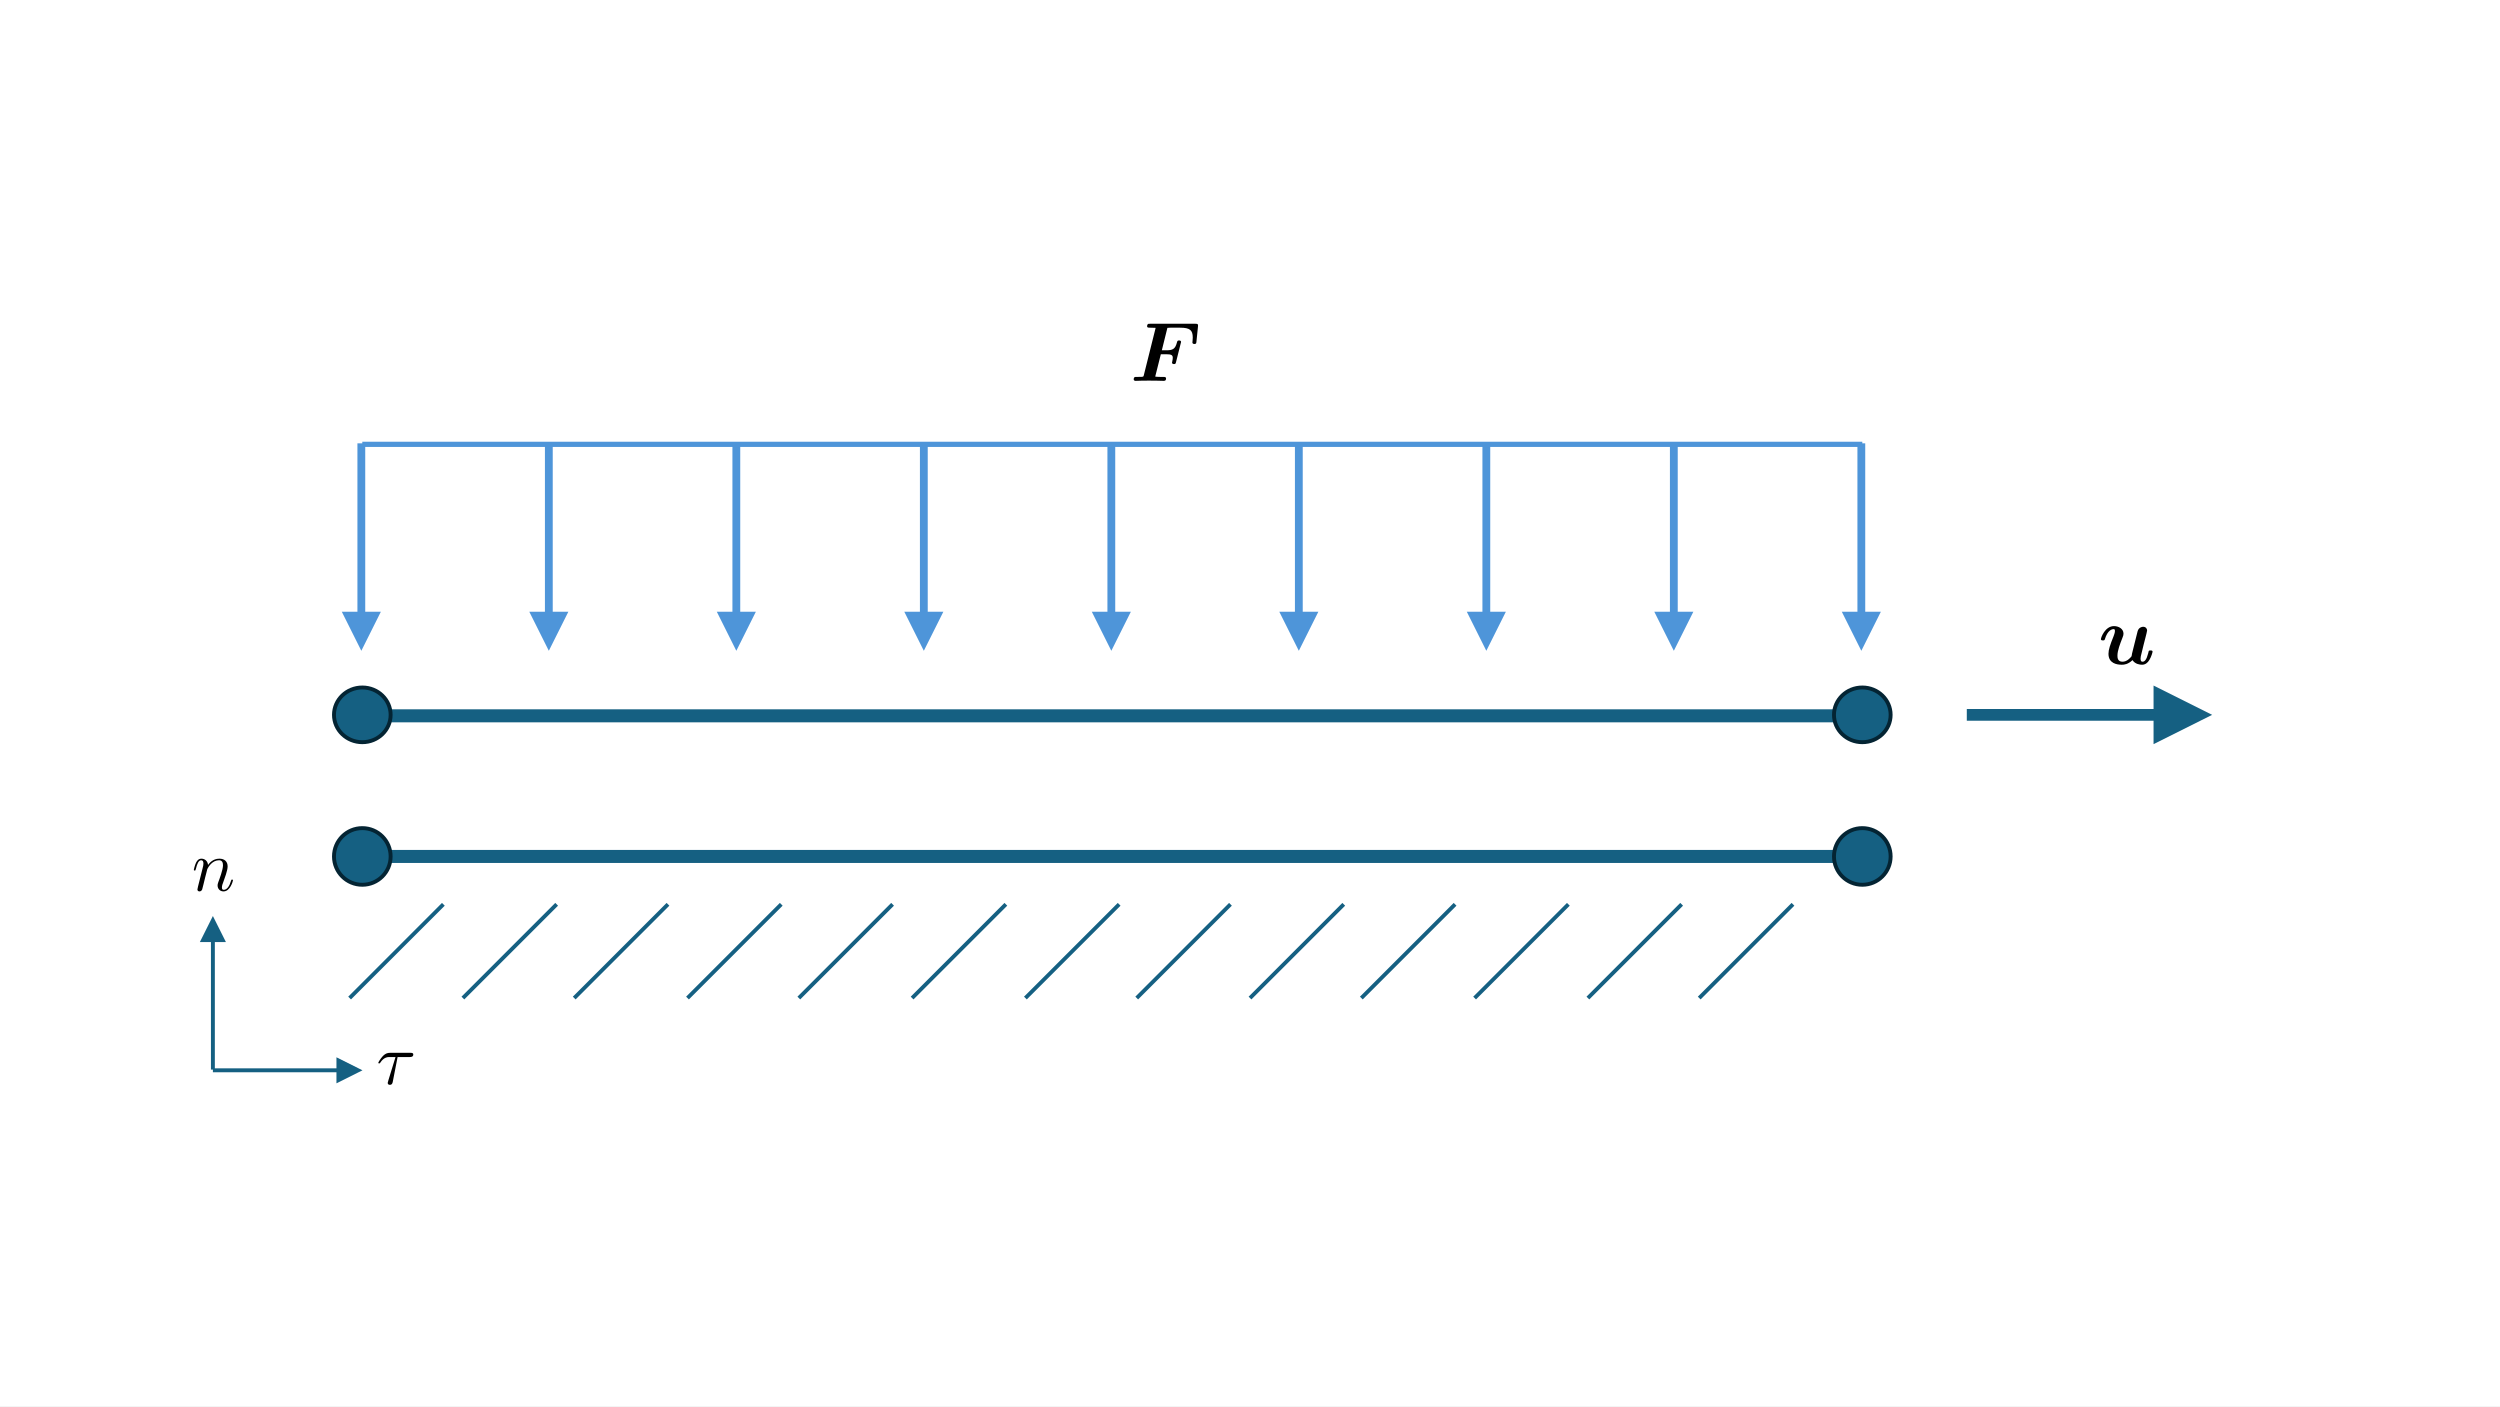
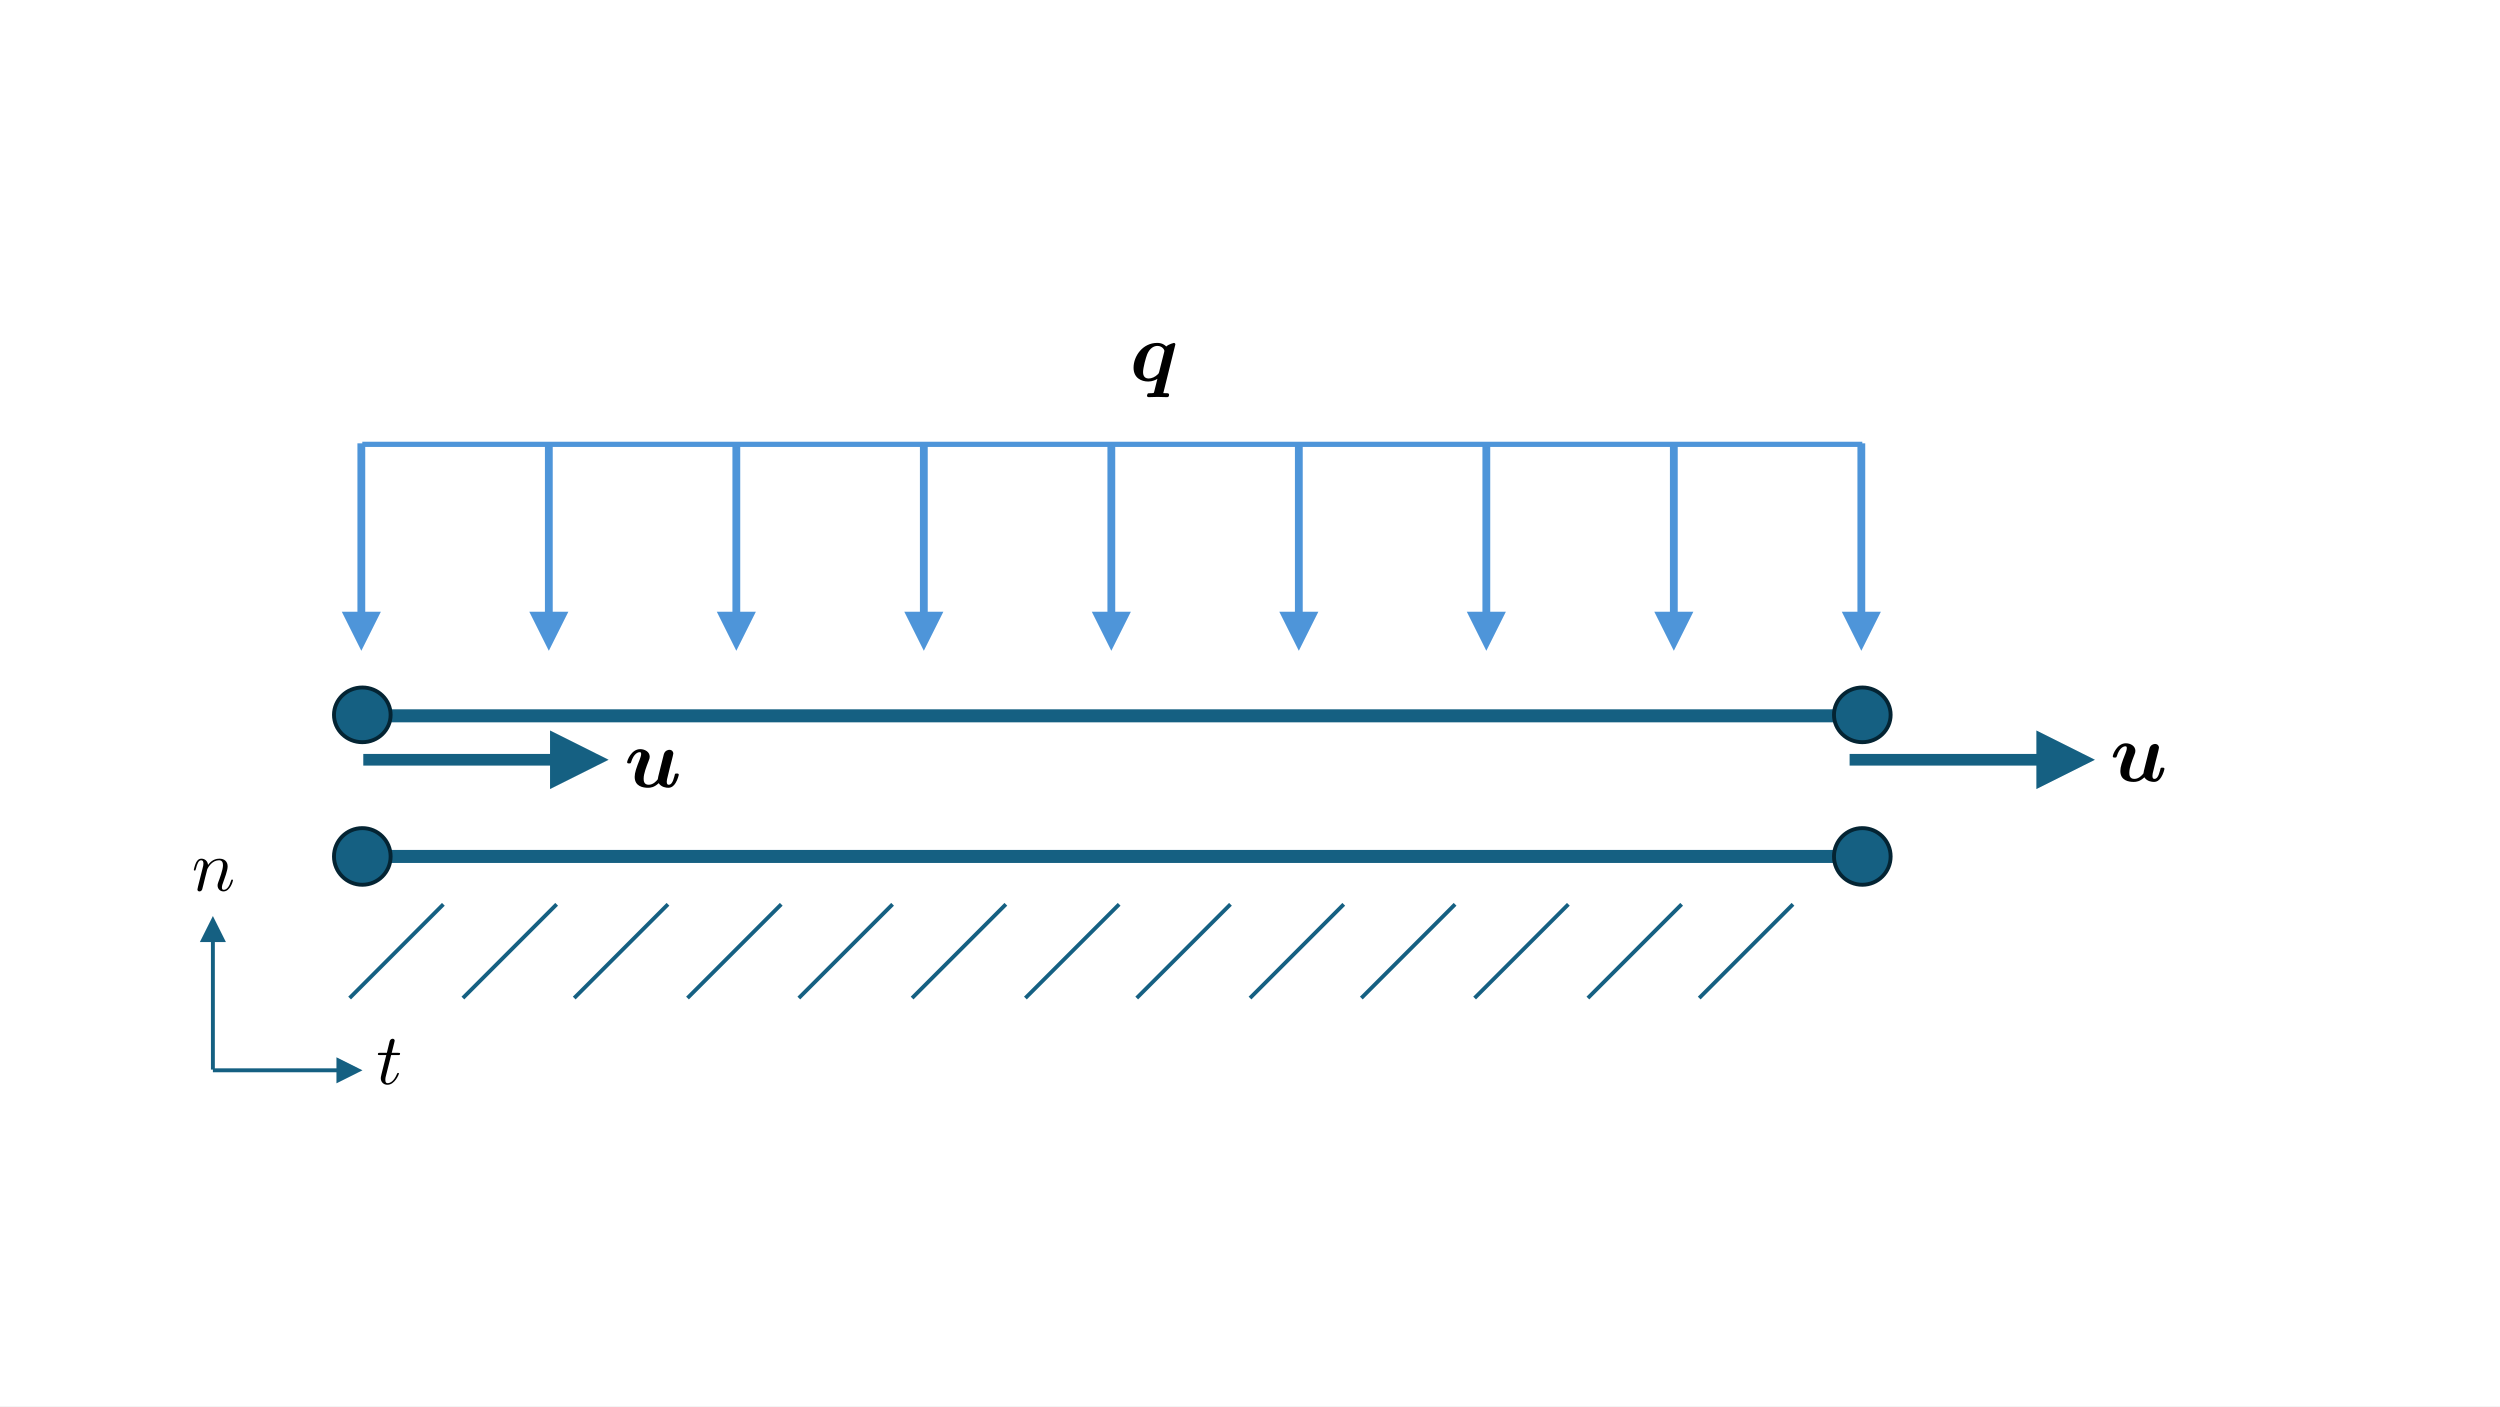
<svg xmlns="http://www.w3.org/2000/svg" width="1280" height="720" overflow="hidden">
  <g>
    <rect x="0" y="0" width="1280" height="720" fill="#FFFFFF" />
    <path d="M186.5 438.5 954.5 438.5" stroke="#156082" stroke-width="6.667" stroke-miterlimit="8" fill="none" fill-rule="evenodd" />
    <path d="M186.5 366.5 954.5 366.5" stroke="#156082" stroke-width="6.667" stroke-miterlimit="8" fill="none" fill-rule="evenodd" />
    <path d="M109 547 173.596 547 173.596 549 109 549ZM172.262 541.333 185.596 548 172.262 554.667Z" fill="#156082" />
    <path d="M1-1.33506e-06 1 66.638-1 66.638-1 1.33506e-06ZM6.667 65.305 0 78.638-6.667 65.305Z" fill="#156082" transform="matrix(1 0 0 -1 109 547.638)" />
    <path d="M171 438.5C171 430.492 177.492 424 185.5 424 193.508 424 200 430.492 200 438.5 200 446.508 193.508 453 185.5 453 177.492 453 171 446.508 171 438.5Z" stroke="#042433" stroke-width="2" stroke-miterlimit="8" fill="#156082" fill-rule="evenodd" />
    <path d="M171 366C171 358.268 177.492 352 185.5 352 193.508 352 200 358.268 200 366 200 373.732 193.508 380 185.5 380 177.492 380 171 373.732 171 366Z" stroke="#042433" stroke-width="2" stroke-miterlimit="8" fill="#156082" fill-rule="evenodd" />
    <path d="M939 366C939 358.268 945.492 352 953.5 352 961.508 352 968 358.268 968 366 968 373.732 961.508 380 953.5 380 945.492 380 939 373.732 939 366Z" stroke="#042433" stroke-width="2" stroke-miterlimit="8" fill="#156082" fill-rule="evenodd" />
    <path d="M939 438.5C939 430.492 945.492 424 953.5 424 961.508 424 968 430.492 968 438.5 968 446.508 961.508 453 953.5 453 945.492 453 939 446.508 939 438.5Z" stroke="#042433" stroke-width="2" stroke-miterlimit="8" fill="#156082" fill-rule="evenodd" />
    <text font-family="Cambria Math,Cambria Math_MSFontService,sans-serif" font-weight="400" font-size="37" transform="translate(98.1544 456)">𝑛</text>
    <path d="M0 0 48 48" stroke="#156082" stroke-width="2" stroke-miterlimit="8" fill="none" fill-rule="evenodd" transform="matrix(-1 0 0 1 227 463)" />
    <path d="M0 0 48 48" stroke="#156082" stroke-width="2" stroke-miterlimit="8" fill="none" fill-rule="evenodd" transform="matrix(-1 0 0 1 285 463)" />
    <path d="M0 0 48 48" stroke="#156082" stroke-width="2" stroke-miterlimit="8" fill="none" fill-rule="evenodd" transform="matrix(-1 0 0 1 342 463)" />
    <path d="M0 0 48 48" stroke="#156082" stroke-width="2" stroke-miterlimit="8" fill="none" fill-rule="evenodd" transform="matrix(-1 0 0 1 400 463)" />
    <path d="M0 0 48 48" stroke="#156082" stroke-width="2" stroke-miterlimit="8" fill="none" fill-rule="evenodd" transform="matrix(-1 0 0 1 457 463)" />
    <path d="M0 0 48 48" stroke="#156082" stroke-width="2" stroke-miterlimit="8" fill="none" fill-rule="evenodd" transform="matrix(-1 0 0 1 515 463)" />
    <path d="M0 0 48 48" stroke="#156082" stroke-width="2" stroke-miterlimit="8" fill="none" fill-rule="evenodd" transform="matrix(-1 0 0 1 573 463)" />
    <path d="M0 0 48 48" stroke="#156082" stroke-width="2" stroke-miterlimit="8" fill="none" fill-rule="evenodd" transform="matrix(-1 0 0 1 630 463)" />
    <path d="M0 0 48 48" stroke="#156082" stroke-width="2" stroke-miterlimit="8" fill="none" fill-rule="evenodd" transform="matrix(-1 0 0 1 861 463)" />
    <path d="M0 0 48 48" stroke="#156082" stroke-width="2" stroke-miterlimit="8" fill="none" fill-rule="evenodd" transform="matrix(-1 0 0 1 803 463)" />
    <path d="M0 0 48 48" stroke="#156082" stroke-width="2" stroke-miterlimit="8" fill="none" fill-rule="evenodd" transform="matrix(-1 0 0 1 745 463)" />
    <path d="M0 0 48 48" stroke="#156082" stroke-width="2" stroke-miterlimit="8" fill="none" fill-rule="evenodd" transform="matrix(-1 0 0 1 688 463)" />
    <path d="M0 0 48 48" stroke="#156082" stroke-width="2" stroke-miterlimit="8" fill="none" fill-rule="evenodd" transform="matrix(-1 0 0 1 918 463)" />
    <path d="M187 227 187 315.209 183 315.209 183 227ZM195 313.209 185 333.209 175 313.209Z" fill="#4E95D9" />
    <path d="M763 227 763 315.209 759 315.209 759 227ZM771 313.209 761 333.209 751 313.209Z" fill="#4E95D9" />
    <path d="M283 227 283 315.209 279 315.209 279 227ZM291 313.209 281 333.209 271 313.209Z" fill="#4E95D9" />
    <path d="M379 227 379 315.209 375 315.209 375 227ZM387 313.209 377 333.209 367 313.209Z" fill="#4E95D9" />
    <path d="M571 227 571 315.209 567 315.209 567 227ZM579 313.209 569 333.209 559 313.209Z" fill="#4E95D9" />
    <path d="M667 227 667 315.209 663 315.209 663 227ZM675 313.209 665 333.209 655 313.209Z" fill="#4E95D9" />
    <path d="M859 227 859 315.209 855 315.209 855 227ZM867 313.209 857 333.209 847 313.209Z" fill="#4E95D9" />
    <path d="M475 227 475 315.209 471 315.209 471 227ZM483 313.209 473 333.209 463 313.209Z" fill="#4E95D9" />
    <path d="M955 227 955 315.209 951 315.209 951 227ZM963 313.209 953 333.209 943 313.209Z" fill="#4E95D9" />
    <path d="M185.5 227.5 953.5 227.5" stroke="#4E95D9" stroke-width="2.667" stroke-miterlimit="8" fill="none" fill-rule="evenodd" />
-     <text font-family="Cambria Math,Cambria Math_MSFontService,sans-serif" font-weight="400" font-size="37" transform="translate(192.694 555)">𝜏</text>
-     <path d="M1007 363 1105.62 363 1105.62 369 1007 369ZM1102.62 351 1132.62 366 1102.62 381Z" fill="#156082" />
-     <text font-family="Cambria Math,Cambria Math_MSFontService,sans-serif" font-weight="400" font-size="43" transform="translate(1074.29 340)">𝒖</text>
-     <text font-family="Cambria Math,Cambria Math_MSFontService,sans-serif" font-weight="400" font-size="43" transform="translate(578.612 195)">𝑭</text>
+     <text font-family="Cambria Math,Cambria Math_MSFontService,sans-serif" font-weight="400" font-size="37" transform="translate(192.634 555)">𝑡</text>
+     <path d="M186 386 284.617 386 284.617 392 186 392ZM281.617 374 311.617 389 281.617 404Z" fill="#156082" />
+     <text font-family="Cambria Math,Cambria Math_MSFontService,sans-serif" font-weight="400" font-size="43" transform="translate(1080.37 400)">𝒖</text>
+     <text font-family="Cambria Math,Cambria Math_MSFontService,sans-serif" font-weight="400" font-size="43" transform="translate(578.445 195)">𝒒</text>
+     <path d="M947 386 1045.62 386 1045.62 392 947 392ZM1042.62 374 1072.62 389 1042.62 404Z" fill="#156082" />
+     <text font-family="Cambria Math,Cambria Math_MSFontService,sans-serif" font-weight="400" font-size="43" transform="translate(319.708 403)">𝒖</text>
  </g>
</svg>
